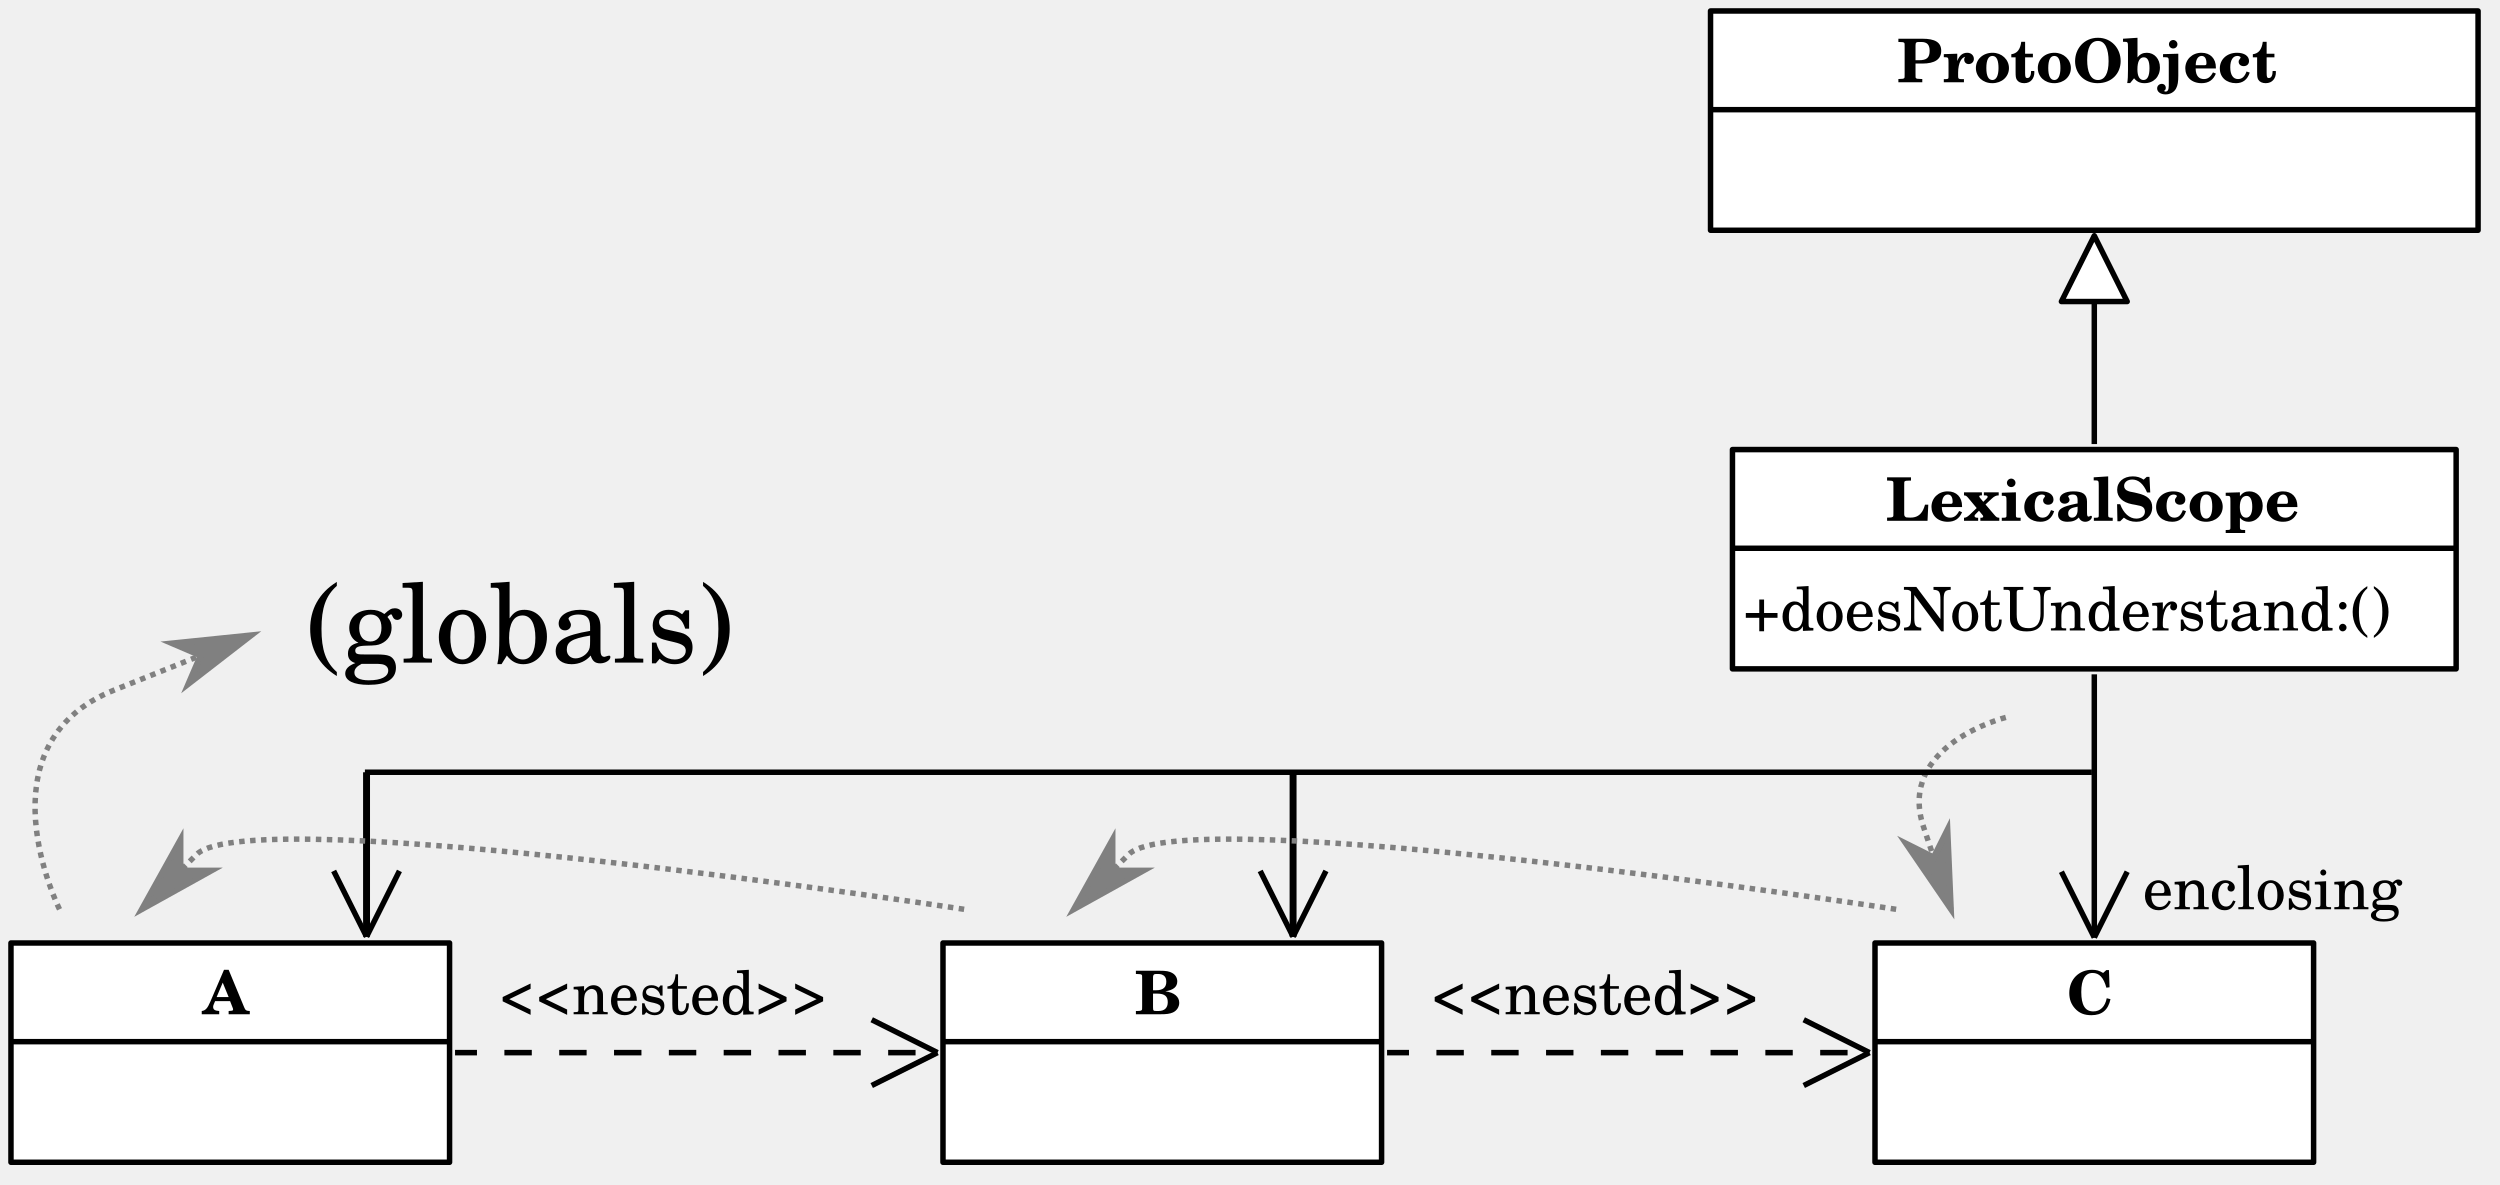
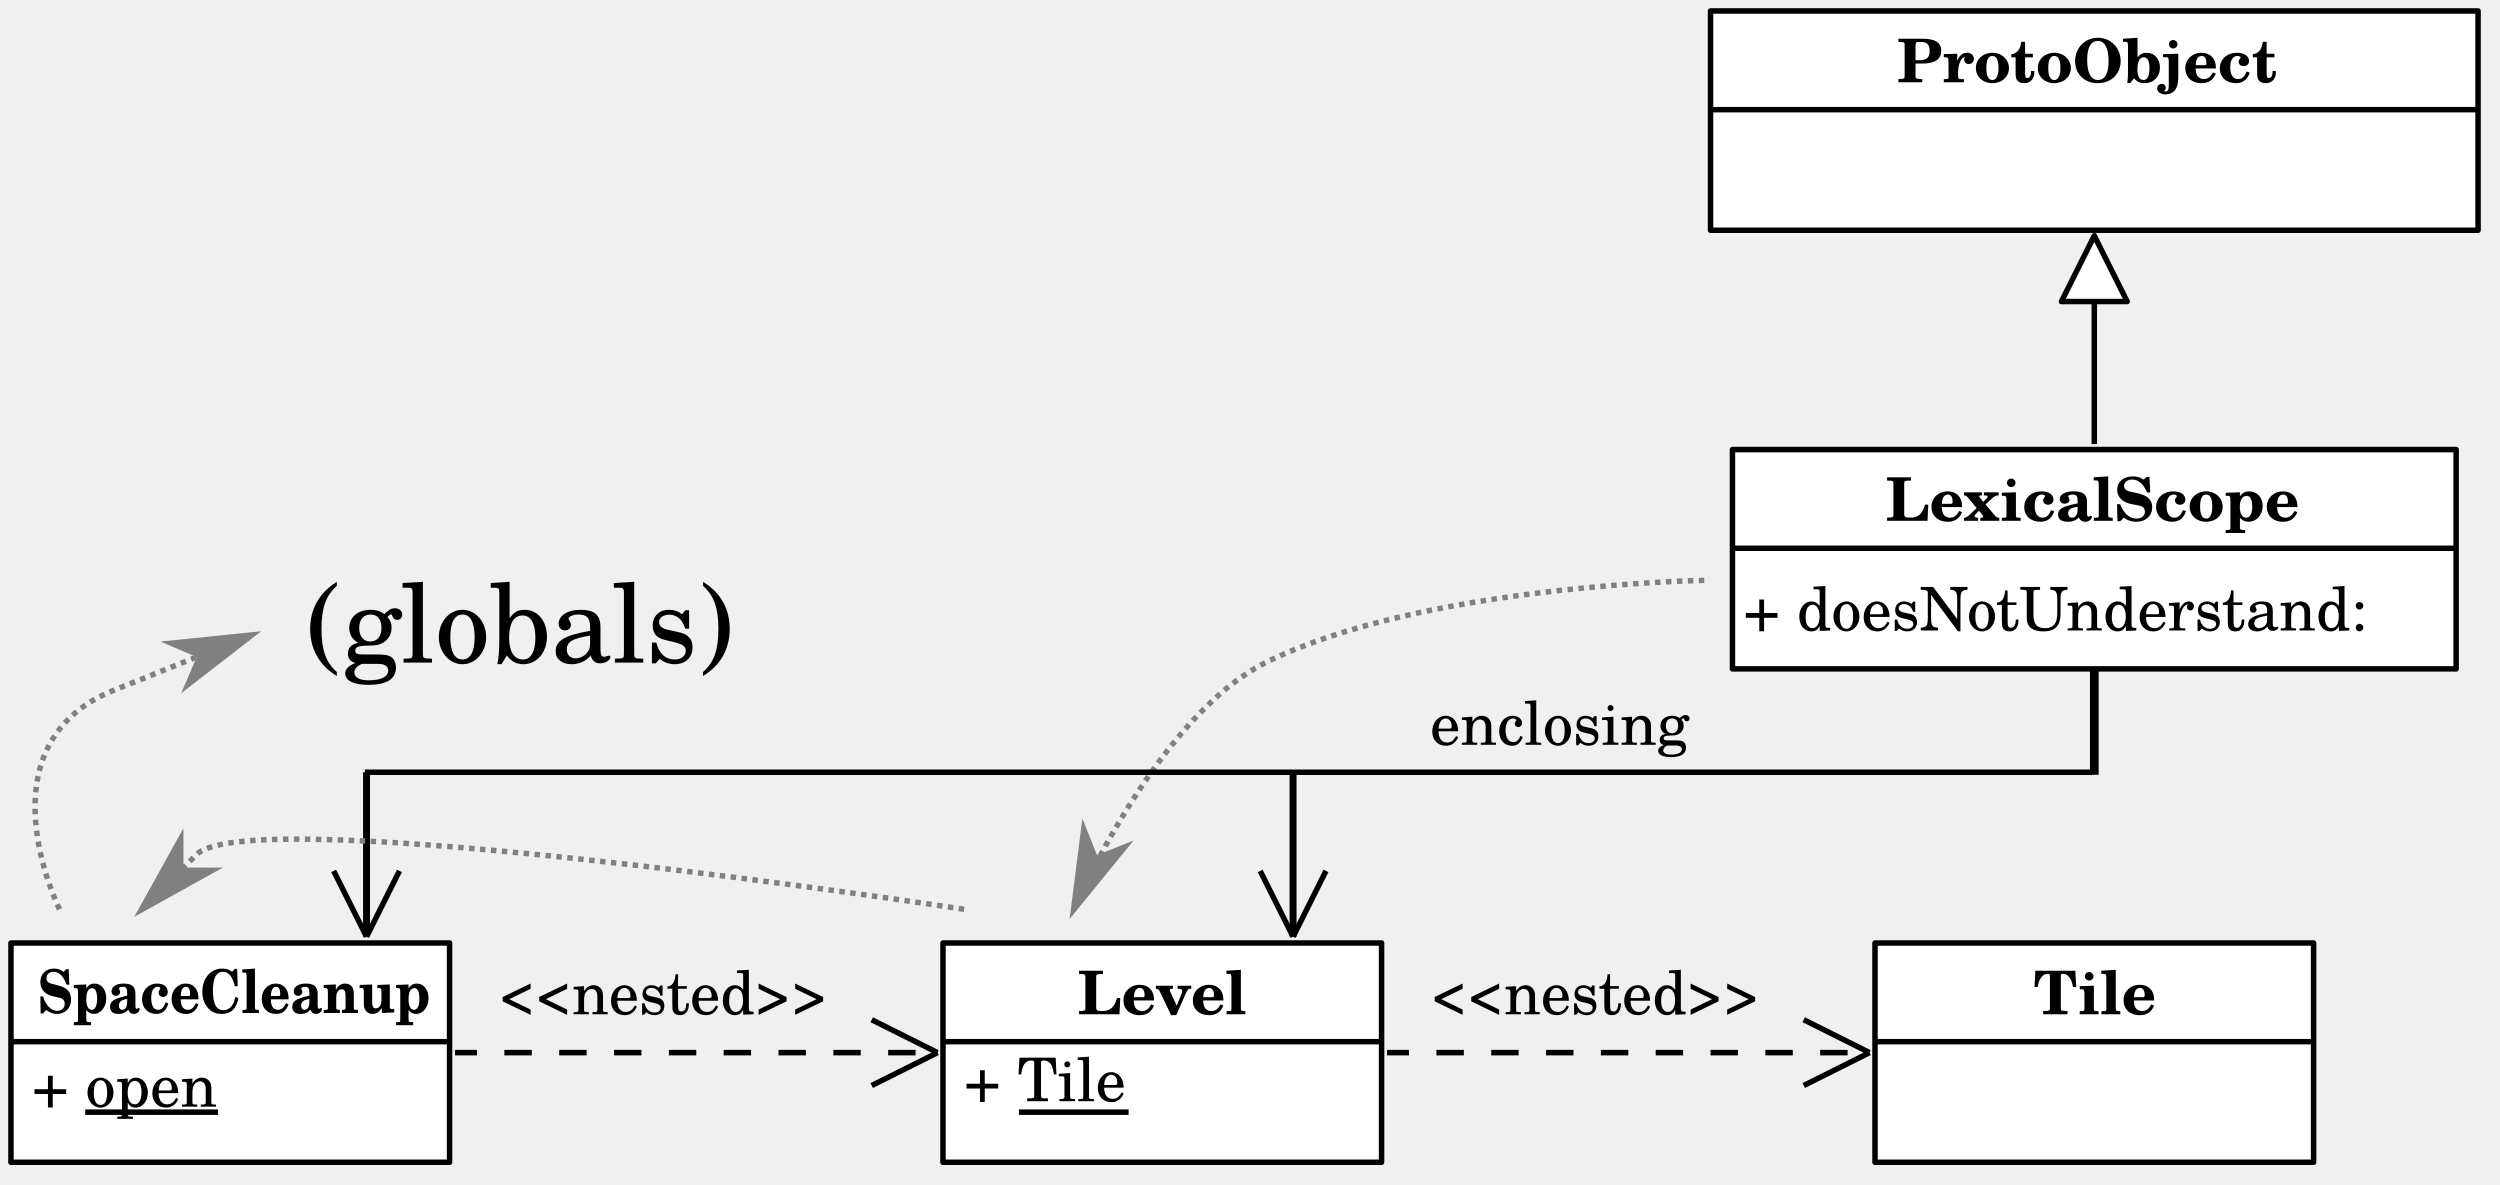
<svg xmlns="http://www.w3.org/2000/svg" width="456" height="216" id="svg5802" version="1.1">
  <defs id="defs5804">
    <marker style="overflow:visible" id="Arrow1Lend" refX="0" refY="0" orient="auto">
      <path transform="matrix(-0.8,0,0,-0.8,-10,0)" style="fill-rule:evenodd;stroke:#000000;stroke-width:1pt" d="M 0,0 5,-5 -12.5,0 5,5 0,0 z" id="path4599" />
    </marker>
    <marker orient="auto" refY="0" refX="0" id="Arrow2Lendy" style="overflow:visible">
      <path id="path6550" style="fill:#000000;fill-rule:evenodd;stroke:#000000;stroke-width:0.625;stroke-linejoin:round" d="M 8.719,4.034 -2.207,0.016 8.719,-4.002 c -1.745,2.372 -1.735,5.617 -6e-7,8.035 z" transform="matrix(-1.1,0,0,-1.1,-1.1,0)" />
    </marker>
    <marker orient="auto" refY="0" refX="0" id="Arrow2LendP" style="overflow:visible">
      <path id="path6155" style="fill:#000000;fill-rule:evenodd;stroke:#000000;stroke-width:0.625;stroke-linejoin:round" d="M 8.719,4.034 -2.207,0.016 8.719,-4.002 c -1.745,2.372 -1.735,5.617 -6e-7,8.035 z" transform="matrix(-1.1,0,0,-1.1,-1.1,0)" />
    </marker>
    <defs id="defs1">
      <clipPath id="clipPath1" clipPathUnits="userSpaceOnUse">
        <path id="path9" d="m -7,-7 158,0 0,58 -158,0 0,-58 z" />
      </clipPath>
      <clipPath id="clipPath2" clipPathUnits="userSpaceOnUse">
        <path id="path12" d="m 0,0 0,22 140,0 0,-22 z" />
      </clipPath>
      <clipPath id="clipPath3" clipPathUnits="userSpaceOnUse">
        <path id="path15" d="M 0,0 140,0 140,18 0,18 0,0 z" />
      </clipPath>
      <clipPath id="clipPath4" clipPathUnits="userSpaceOnUse">
        <path id="path18" d="m -7,-7 150,0 0,58 -150,0 0,-58 z" />
      </clipPath>
      <clipPath id="clipPath5" clipPathUnits="userSpaceOnUse">
        <path id="path21" d="m 0,0 0,22 132,0 0,-22 z" />
      </clipPath>
      <clipPath id="clipPath6" clipPathUnits="userSpaceOnUse">
        <path id="path24" d="M 0,0 132,0 132,18 0,18 0,0 z" />
      </clipPath>
      <clipPath id="clipPath7" clipPathUnits="userSpaceOnUse">
        <path id="path27" d="m -7,-7 98,0 0,58 -98,0 0,-58 z" />
      </clipPath>
      <clipPath id="clipPath8" clipPathUnits="userSpaceOnUse">
        <path id="path30" d="M 0,0 0,22 80,22 80,0 z" />
      </clipPath>
      <clipPath id="clipPath9" clipPathUnits="userSpaceOnUse">
        <path id="path33" d="M 0,0 80,0 80,18 0,18 0,0 z" />
      </clipPath>
      <clipPath id="clipPath10" clipPathUnits="userSpaceOnUse">
        <path id="path36" d="m -7,-7 70,0 0,32 -70,0 0,-32 z" />
      </clipPath>
      <clipPath id="clipPath11" clipPathUnits="userSpaceOnUse">
        <path id="path39" d="M 0,0 52,0 52,14 0,14 0,0 z" />
      </clipPath>
      <clipPath id="clipPath12" clipPathUnits="userSpaceOnUse">
        <path id="path42" d="M 0,0 104,0 104,142 0,142 0,0 z" />
      </clipPath>
      <clipPath id="clipPath13" clipPathUnits="userSpaceOnUse">
        <path id="path45" d="M 0,0 192,0 192,104 0,104 0,0 z" />
      </clipPath>
      <clipPath id="clipPath14" clipPathUnits="userSpaceOnUse">
        <path id="path48" d="M 0,0 104,0 104,152 0,152 0,0 z" />
      </clipPath>
      <clipPath id="clipPath15" clipPathUnits="userSpaceOnUse">
        <path id="path51" d="m -81,-17 243,0 0,51 -243,0 0,-51 z" />
      </clipPath>
    </defs>
    <marker orient="auto" refY="0" refX="0" id="Arrow1Lstart" style="overflow:visible">
      <path id="path4030" d="M 0,0 5,-5 -12.5,0 5,5 0,0 z" style="fill-rule:evenodd;stroke:#000000;stroke-width:1pt" transform="matrix(0.8,0,0,0.8,10,0)" />
    </marker>
    <marker orient="auto" refY="0" refX="0" id="Arrow2Lend" style="overflow:visible">
      <path id="path4051" style="fill-rule:evenodd;stroke-width:0.625;stroke-linejoin:round" d="M 8.719,4.034 -2.207,0.016 8.719,-4.002 c -1.745,2.372 -1.735,5.617 -6e-7,8.035 z" transform="matrix(-1.1,0,0,-1.1,-1.1,0)" />
    </marker>
    <marker orient="auto" refY="0" refX="0" id="Arrow2Mstart" style="overflow:visible">
      <path id="path4054" style="fill-rule:evenodd;stroke-width:0.625;stroke-linejoin:round" d="M 8.719,4.034 -2.207,0.016 8.719,-4.002 c -1.745,2.372 -1.735,5.617 -6e-7,8.035 z" transform="scale(0.6,0.6)" />
    </marker>
    <marker style="overflow:visible" id="Arrow1LendE" refX="0" refY="0" orient="auto">
      <path transform="matrix(-0.8,0,0,-0.8,-10,0)" style="fill:#808080;fill-rule:evenodd;stroke:#808080;stroke-width:1pt" d="M 0,0 5,-5 -12.5,0 5,5 0,0 z" id="path7534" />
    </marker>
    <marker style="overflow:visible" id="Arrow1LendEa" refX="0" refY="0" orient="auto">
      <path transform="matrix(-0.8,0,0,-0.8,-10,0)" style="fill:#808080;fill-rule:evenodd;stroke:#808080;stroke-width:1pt" d="M 0,0 5,-5 -12.5,0 5,5 0,0 z" id="path7537" />
    </marker>
    <marker style="overflow:visible" id="Arrow1Lend1" refX="0" refY="0" orient="auto">
      <path transform="matrix(-0.8,0,0,-0.8,-10,0)" style="fill:#808080;fill-rule:evenodd;stroke:#808080;stroke-width:1pt" d="M 0,0 5,-5 -12.5,0 5,5 0,0 z" id="path7540" />
    </marker>
    <marker style="overflow:visible" id="Arrow1LendP" refX="0" refY="0" orient="auto">
      <path transform="matrix(-0.8,0,0,-0.8,-10,0)" style="fill:#808080;fill-rule:evenodd;stroke:#808080;stroke-width:1pt" d="M 0,0 5,-5 -12.5,0 5,5 0,0 z" id="path7543" />
    </marker>
  </defs>
  <g id="layer1" transform="translate(-69.14286,-161.505)">
-     <g transform="translate(69.14286,161.505)" id="g6103" style="font-size:12px;font-style:normal;font-weight:normal;fill:#000000;fill-opacity:0;stroke:#000000;stroke-width:1;stroke-linecap:square;stroke-linejoin:miter;stroke-miterlimit:10;stroke-opacity:0;stroke-dasharray:none;stroke-dashoffset:0;font-family:Dialog">
-       <g style="font-size:11px;font-weight:bold;fill:#ffffff;fill-opacity:1;stroke:#ffffff;stroke-opacity:1;font-family:TeX Gyre Schola" id="g57" font-weight="bold" text-rendering="geometricPrecision" transform="translate(312,2)" font-size="11">
-         <rect style="stroke:none" id="rect59" clip-path="url(#clipPath1)" y="0" height="40" width="140" x="0" />
-       </g>
-       <g style="font-size:11px;font-weight:bold;fill:#000000;fill-opacity:1;stroke:#000000;stroke-linecap:butt;stroke-linejoin:round;stroke-miterlimit:0;stroke-opacity:1;font-family:TeX Gyre Schola" id="g61" stroke-miterlimit="0" font-weight="bold" text-rendering="geometricPrecision" transform="translate(312,2)" font-size="11">
-         <rect style="fill:none" id="rect63" clip-path="url(#clipPath1)" y="0" height="40" width="140" x="0" />
-         <line style="fill:none" id="line65" y1="18" x2="140" clip-path="url(#clipPath1)" x1="0" y2="18" />
-       </g>
-       <g style="font-size:11px;font-weight:bold;fill:#000000;fill-opacity:1;stroke:#000000;stroke-opacity:1;font-family:TeX Gyre Schola" id="g67" font-weight="bold" text-rendering="geometricPrecision" transform="translate(312,2)" font-size="11">
-         <text style="stroke:none" id="text69" clip-path="url(#clipPath3)" y="13" xml:space="preserve" x="34">ProtoObject</text>
-       </g>
-       <g style="font-size:11px;font-weight:bold;fill:#ffffff;fill-opacity:1;stroke:#ffffff;stroke-opacity:1;font-family:TeX Gyre Schola" id="g71" font-weight="bold" text-rendering="geometricPrecision" transform="translate(316,82)" font-size="11">
-         <rect style="stroke:none" id="rect73" clip-path="url(#clipPath4)" y="0" height="40" width="132" x="0" />
-       </g>
-       <g style="font-size:11px;font-weight:bold;fill:#000000;fill-opacity:1;stroke:#000000;stroke-linecap:butt;stroke-linejoin:round;stroke-miterlimit:0;stroke-opacity:1;font-family:TeX Gyre Schola" id="g75" stroke-miterlimit="0" font-weight="bold" text-rendering="geometricPrecision" transform="translate(316,82)" font-size="11">
-         <rect style="fill:none" id="rect77" clip-path="url(#clipPath4)" y="0" height="40" width="132" x="0" />
-         <line style="fill:none" id="line79" y1="18" x2="132" clip-path="url(#clipPath4)" x1="0" y2="18" />
-       </g>
-       <g style="font-size:11px;fill:#000000;fill-opacity:1;stroke:#000000;stroke-opacity:1;font-family:TeX Gyre Schola" id="g81" text-rendering="geometricPrecision" transform="translate(316,100)" font-size="11">
-         <text style="stroke:none" id="text83" clip-path="url(#clipPath5)" y="15" xml:space="preserve" x="2">+doesNotUnderstand:()</text>
-       </g>
-       <g style="font-size:11px;font-weight:bold;fill:#000000;fill-opacity:1;stroke:#000000;stroke-opacity:1;font-family:TeX Gyre Schola" id="g85" font-weight="bold" text-rendering="geometricPrecision" transform="translate(316,82)" font-size="11">
-         <text style="stroke:none" id="text87" clip-path="url(#clipPath6)" y="13" xml:space="preserve" x="28">LexicalScope</text>
-       </g>
-       <g style="font-size:11px;font-weight:bold;fill:#ffffff;fill-opacity:1;stroke:#ffffff;stroke-opacity:1;font-family:TeX Gyre Schola" id="g89" font-weight="bold" text-rendering="geometricPrecision" transform="translate(342,172)" font-size="11">
-         <rect style="stroke:none" id="rect91" clip-path="url(#clipPath7)" y="0" height="40" width="80" x="0" />
-       </g>
-       <g style="font-size:11px;font-weight:bold;fill:#000000;fill-opacity:1;stroke:#000000;stroke-linecap:butt;stroke-linejoin:round;stroke-miterlimit:0;stroke-opacity:1;font-family:TeX Gyre Schola" id="g93" stroke-miterlimit="0" font-weight="bold" text-rendering="geometricPrecision" transform="translate(342,172)" font-size="11">
-         <rect style="fill:none" id="rect95" clip-path="url(#clipPath7)" y="0" height="40" width="80" x="0" />
-         <line style="fill:none" id="line97" y1="18" x2="80" clip-path="url(#clipPath7)" x1="0" y2="18" />
-       </g>
-       <g style="font-size:11px;font-weight:bold;fill:#000000;fill-opacity:1;stroke:#000000;stroke-opacity:1;font-family:TeX Gyre Schola" id="g99" font-weight="bold" text-rendering="geometricPrecision" transform="translate(342,172)" font-size="11">
-         <text style="stroke:none" id="text101" clip-path="url(#clipPath9)" y="13" xml:space="preserve" x="35">C</text>
-       </g>
-       <g style="font-size:11px;font-weight:bold;fill:#ffffff;fill-opacity:1;stroke:#ffffff;stroke-opacity:1;font-family:TeX Gyre Schola" id="g103" font-weight="bold" text-rendering="geometricPrecision" transform="translate(172,172)" font-size="11">
-         <rect style="stroke:none" id="rect105" clip-path="url(#clipPath7)" y="0" height="40" width="80" x="0" />
-       </g>
-       <g style="font-size:11px;font-weight:bold;fill:#000000;fill-opacity:1;stroke:#000000;stroke-linecap:butt;stroke-linejoin:round;stroke-miterlimit:0;stroke-opacity:1;font-family:TeX Gyre Schola" id="g107" stroke-miterlimit="0" font-weight="bold" text-rendering="geometricPrecision" transform="translate(172,172)" font-size="11">
-         <rect style="fill:none" id="rect109" clip-path="url(#clipPath7)" y="0" height="40" width="80" x="0" />
-         <line style="fill:none" id="line111" y1="18" x2="80" clip-path="url(#clipPath7)" x1="0" y2="18" />
-       </g>
-       <g style="font-size:11px;font-weight:bold;fill:#000000;fill-opacity:1;stroke:#000000;stroke-opacity:1;font-family:TeX Gyre Schola" id="g113" font-weight="bold" text-rendering="geometricPrecision" transform="translate(172,172)" font-size="11">
-         <text style="stroke:none" id="text115" clip-path="url(#clipPath9)" y="13" xml:space="preserve" x="35">B</text>
-       </g>
-       <g style="font-size:11px;font-weight:bold;fill:#ffffff;fill-opacity:1;stroke:#ffffff;stroke-opacity:1;font-family:TeX Gyre Schola" id="g117" font-weight="bold" text-rendering="geometricPrecision" transform="translate(2,172)" font-size="11">
-         <rect style="stroke:none" id="rect119" clip-path="url(#clipPath7)" y="0" height="40" width="80" x="0" />
-       </g>
-       <g style="font-size:11px;font-weight:bold;fill:#000000;fill-opacity:1;stroke:#000000;stroke-linecap:butt;stroke-linejoin:round;stroke-miterlimit:0;stroke-opacity:1;font-family:TeX Gyre Schola" id="g121" stroke-miterlimit="0" font-weight="bold" text-rendering="geometricPrecision" transform="translate(2,172)" font-size="11">
-         <rect style="fill:none" id="rect123" clip-path="url(#clipPath7)" y="0" height="40" width="80" x="0" />
-         <line style="fill:none" id="line125" y1="18" x2="80" clip-path="url(#clipPath7)" x1="0" y2="18" />
-       </g>
-       <g style="font-size:11px;font-weight:bold;fill:#000000;fill-opacity:1;stroke:#000000;stroke-opacity:1;font-family:TeX Gyre Schola" id="g127" font-weight="bold" text-rendering="geometricPrecision" transform="translate(2,172)" font-size="11">
-         <text style="stroke:none" id="text129" clip-path="url(#clipPath9)" y="13" xml:space="preserve" x="35">A</text>
-       </g>
-       <g style="font-size:11px;fill:#000000;fill-opacity:1;stroke:#000000;stroke-opacity:1;font-family:TeX Gyre Schola" id="g131" text-rendering="geometricPrecision" transform="translate(382,152)" font-size="11">
-         <text xml:space="preserve" style="font-size:11px;font-style:normal;font-variant:normal;font-weight:normal;font-stretch:normal;line-height:125%;letter-spacing:0px;word-spacing:0px;fill:#000000;fill-opacity:1;stroke:none;font-family:TeX Gyre Schola;-inkscape-font-specification:TeX Gyre Schola" x="8.857" y="13.857" id="text3102">
-           <tspan id="tspan3104" x="8.857" y="13.857">enclosing</tspan>
-         </text>
-       </g>
-       <g style="font-size:11px;fill:#000000;fill-opacity:1;stroke:#000000;stroke-linecap:butt;stroke-linejoin:round;stroke-opacity:1;font-family:sans-serif" id="g135" text-rendering="geometricPrecision" transform="translate(332,-7)" font-size="11">
-         <line style="fill:none" id="line137" y1="50" x2="50" clip-path="url(#clipPath12)" x1="50" y2="88" />
-         <polygon style="fill:#ffffff;stroke:none" id="polygon139" points="56,62 50,50 44,62 " clip-path="url(#clipPath12)" />
-         <polygon style="fill:none" id="polygon141" clip-path="url(#clipPath12)" points="56,62 50,50 44,62 " />
-       </g>
-       <g style="font-size:11px;fill:#000000;fill-opacity:1;stroke:#000000;stroke-linecap:butt;stroke-linejoin:round;stroke-opacity:1;stroke-dasharray:5;stroke-dashoffset:1;font-family:TeX Gyre Schola" id="g143" text-rendering="geometricPrecision" transform="translate(33,142)" font-size="11">
-         <line style="fill:none" id="line145" y1="50" x2="138" clip-path="url(#clipPath13)" x1="50" y2="50" />
-         <line style="fill:none;stroke-dasharray:none;stroke-dashoffset:0" id="line147" y2="44" y1="50" x2="126" x1="138" clip-path="url(#clipPath13)" />
-         <line style="fill:none;stroke-dasharray:none;stroke-dashoffset:0" id="line149" y2="56" y1="50" x2="126" x1="138" clip-path="url(#clipPath13)" />
-       </g>
-       <g style="font-size:11px;fill:#000000;fill-opacity:1;stroke:#000000;stroke-linecap:butt;stroke-linejoin:round;stroke-opacity:1;stroke-dasharray:5;stroke-dashoffset:1;font-family:TeX Gyre Schola" id="g151" text-rendering="geometricPrecision" transform="translate(203,142)" font-size="11">
-         <line style="fill:none" id="line153" y1="50" x2="138" clip-path="url(#clipPath13)" x1="50" y2="50" />
-         <line style="fill:none;stroke-dasharray:none;stroke-dashoffset:0" id="line155" y2="44" y1="50" x2="126" x1="138" clip-path="url(#clipPath13)" />
-         <line style="fill:none;stroke-dasharray:none;stroke-dashoffset:0" id="line157" y2="56" y1="50" x2="126" x1="138" clip-path="url(#clipPath13)" />
-       </g>
-       <line y2="98" x1="50" clip-path="url(#clipPath14)" x2="50" y1="50" id="line161" style="font-size:11px;fill:none;stroke:#000000;stroke-linecap:butt;stroke-linejoin:round;stroke-opacity:1;font-family:TeX Gyre Schola" transform="translate(332,73)" />
-       <line y2="86" x1="50" clip-path="url(#clipPath14)" x2="56" y1="98" id="line163" style="font-size:11px;fill:none;stroke:#000000;stroke-linecap:butt;stroke-linejoin:round;stroke-opacity:1;font-family:TeX Gyre Schola" transform="translate(332,73)" />
-       <line y2="86" x1="50" clip-path="url(#clipPath14)" x2="44" y1="98" id="line165" style="font-size:11px;fill:none;stroke:#000000;stroke-linecap:butt;stroke-linejoin:round;stroke-opacity:1;font-family:TeX Gyre Schola" transform="translate(332,73)" />
-       <g style="font-size:11px;fill:#000000;fill-opacity:1;stroke:#000000;stroke-opacity:1;font-family:TeX Gyre Schola" id="g167" text-rendering="geometricPrecision" transform="translate(252,172)" font-size="11">
-         <text style="stroke:none" id="text169" clip-path="url(#clipPath15)" y="13" xml:space="preserve" x="9">&lt;&lt;nested&gt;&gt;</text>
-       </g>
-       <g style="font-size:11px;fill:#000000;fill-opacity:1;stroke:#000000;stroke-opacity:1;font-family:TeX Gyre Schola" id="g171" text-rendering="geometricPrecision" transform="translate(82,172)" font-size="11">
-         <text style="stroke:none" id="text173" clip-path="url(#clipPath15)" y="13" xml:space="preserve" x="9">&lt;&lt;nested&gt;&gt;</text>
-       </g>
-       <line transform="matrix(1,0,0,0.625,185.8571,109.6071)" style="font-size:11px;fill:none;stroke:#000000;stroke-width:1.265;stroke-linecap:butt;stroke-linejoin:round;stroke-opacity:1;font-family:TeX Gyre Schola" id="line3109" y1="50" x2="50" clip-path="url(#clipPath14)" x1="50" y2="98" />
-       <line transform="translate(185.8571,72.85714)" style="font-size:11px;fill:none;stroke:#000000;stroke-linecap:butt;stroke-linejoin:round;stroke-opacity:1;font-family:TeX Gyre Schola" id="line3111" y1="98" x2="56" clip-path="url(#clipPath14)" x1="50" y2="86" />
-       <line transform="translate(185.8571,72.85714)" style="font-size:11px;fill:none;stroke:#000000;stroke-linecap:butt;stroke-linejoin:round;stroke-opacity:1;font-family:TeX Gyre Schola" id="line3113" y1="98" x2="44" clip-path="url(#clipPath14)" x1="50" y2="86" />
-       <line y2="98" x1="50" clip-path="url(#clipPath14)" x2="50" y1="50" id="line3115" style="font-size:11px;fill:none;stroke:#000000;stroke-width:1.265;stroke-linecap:butt;stroke-linejoin:round;stroke-opacity:1;font-family:TeX Gyre Schola" transform="matrix(1,0,0,0.625,16.85714,109.6071)" />
-       <line y2="86" x1="50" clip-path="url(#clipPath14)" x2="56" y1="98" id="line3117" style="font-size:11px;fill:none;stroke:#000000;stroke-linecap:butt;stroke-linejoin:round;stroke-opacity:1;font-family:TeX Gyre Schola" transform="translate(16.85714,72.85714)" />
-       <line y2="86" x1="50" clip-path="url(#clipPath14)" x2="44" y1="98" id="line3119" style="font-size:11px;fill:none;stroke:#000000;stroke-linecap:butt;stroke-linejoin:round;stroke-opacity:1;font-family:TeX Gyre Schola" transform="translate(16.85714,72.85714)" />
+     <g font-size="11" transform="translate(71.14286,333.505)" text-rendering="geometricPrecision" font-weight="bold" id="g117" style="font-size:11px;font-style:normal;font-weight:bold;fill:#ffffff;fill-opacity:1;stroke:#ffffff;stroke-width:1;stroke-linecap:square;stroke-linejoin:miter;stroke-miterlimit:10;stroke-opacity:1;stroke-dasharray:none;stroke-dashoffset:0;font-family:TeX Gyre Schola">
+       <rect x="0" width="80" height="40" y="0" clip-path="url(#clipPath7)" id="rect119" style="stroke:none" />
    </g>
-     <path id="path6168" d="m 435,292.362 c 0,0 -20,5 -15,20 5,15 5,15 5,15" style="fill:none;stroke:#808080;stroke-width:1;stroke-linecap:butt;stroke-linejoin:miter;stroke-miterlimit:4;stroke-opacity:1;stroke-dasharray:1, 1;stroke-dashoffset:0;marker-end:url(#Arrow1LendE)" />
-     <path id="path7094" d="m 415,327.362 c 0,0 -130,-20 -140,-10 -10,10 -10,10 -10,10" style="fill:none;stroke:#808080;stroke-width:1;stroke-linecap:butt;stroke-linejoin:miter;stroke-miterlimit:4;stroke-opacity:1;stroke-dasharray:1, 1;stroke-dashoffset:0;marker-end:url(#Arrow1LendP)" />
+     <g font-size="11" transform="translate(381.1429,163.505)" text-rendering="geometricPrecision" font-weight="bold" id="g57" style="font-size:11px;font-style:normal;font-weight:bold;fill:#ffffff;fill-opacity:1;stroke:#ffffff;stroke-width:1;stroke-linecap:square;stroke-linejoin:miter;stroke-miterlimit:10;stroke-opacity:1;stroke-dasharray:none;stroke-dashoffset:0;font-family:TeX Gyre Schola">
+       <rect x="0" width="140" height="40" y="0" clip-path="url(#clipPath1)" id="rect59" style="stroke:none" />
+     </g>
+     <g font-size="11" transform="translate(381.1429,163.505)" text-rendering="geometricPrecision" font-weight="bold" stroke-miterlimit="0" id="g61" style="font-size:11px;font-style:normal;font-weight:bold;fill:#000000;fill-opacity:1;stroke:#000000;stroke-width:1;stroke-linecap:butt;stroke-linejoin:round;stroke-miterlimit:0;stroke-opacity:1;stroke-dasharray:none;stroke-dashoffset:0;font-family:TeX Gyre Schola">
+       <rect x="0" width="140" height="40" y="0" clip-path="url(#clipPath1)" id="rect63" style="fill:none" />
+       <line y2="18" x1="0" clip-path="url(#clipPath1)" x2="140" y1="18" id="line65" style="fill:none" />
+     </g>
+     <g font-size="11" transform="translate(381.1429,163.505)" text-rendering="geometricPrecision" font-weight="bold" id="g67" style="font-size:11px;font-style:normal;font-weight:bold;fill:#000000;fill-opacity:1;stroke:#000000;stroke-width:1;stroke-linecap:square;stroke-linejoin:miter;stroke-miterlimit:10;stroke-opacity:1;stroke-dasharray:none;stroke-dashoffset:0;font-family:TeX Gyre Schola">
+       <text x="34" xml:space="preserve" y="13" clip-path="url(#clipPath3)" id="text69" style="stroke:none">ProtoObject</text>
+     </g>
+     <g font-size="11" transform="translate(385.1429,243.505)" text-rendering="geometricPrecision" font-weight="bold" id="g71" style="font-size:11px;font-style:normal;font-weight:bold;fill:#ffffff;fill-opacity:1;stroke:#ffffff;stroke-width:1;stroke-linecap:square;stroke-linejoin:miter;stroke-miterlimit:10;stroke-opacity:1;stroke-dasharray:none;stroke-dashoffset:0;font-family:TeX Gyre Schola">
+       <rect x="0" width="132" height="40" y="0" clip-path="url(#clipPath4)" id="rect73" style="stroke:none" />
+     </g>
+     <g font-size="11" transform="translate(385.1429,243.505)" text-rendering="geometricPrecision" font-weight="bold" stroke-miterlimit="0" id="g75" style="font-size:11px;font-style:normal;font-weight:bold;fill:#000000;fill-opacity:1;stroke:#000000;stroke-width:1;stroke-linecap:butt;stroke-linejoin:round;stroke-miterlimit:0;stroke-opacity:1;stroke-dasharray:none;stroke-dashoffset:0;font-family:TeX Gyre Schola">
+       <rect x="0" width="132" height="40" y="0" clip-path="url(#clipPath4)" id="rect77" style="fill:none" />
+       <line y2="18" x1="0" clip-path="url(#clipPath4)" x2="132" y1="18" id="line79" style="fill:none" />
+     </g>
+     <text transform="translate(385.1429,261.505)" style="font-size:11px;font-style:normal;font-weight:normal;fill:#000000;fill-opacity:1;stroke:none;font-family:TeX Gyre Schola" id="text83" clip-path="url(#clipPath5)" y="15" xml:space="preserve" x="2">+ doesNotUnderstand:</text>
+     <g font-size="11" transform="translate(385.1429,243.505)" text-rendering="geometricPrecision" font-weight="bold" id="g85" style="font-size:11px;font-style:normal;font-weight:bold;fill:#000000;fill-opacity:1;stroke:#000000;stroke-width:1;stroke-linecap:square;stroke-linejoin:miter;stroke-miterlimit:10;stroke-opacity:1;stroke-dasharray:none;stroke-dashoffset:0;font-family:TeX Gyre Schola">
+       <text x="28" xml:space="preserve" y="13" clip-path="url(#clipPath6)" id="text87" style="stroke:none">LexicalScope</text>
+     </g>
+     <g font-size="11" transform="translate(411.1429,333.505)" text-rendering="geometricPrecision" font-weight="bold" id="g89" style="font-size:11px;font-style:normal;font-weight:bold;fill:#ffffff;fill-opacity:1;stroke:#ffffff;stroke-width:1;stroke-linecap:square;stroke-linejoin:miter;stroke-miterlimit:10;stroke-opacity:1;stroke-dasharray:none;stroke-dashoffset:0;font-family:TeX Gyre Schola">
+       <rect x="0" width="80" height="40" y="0" clip-path="url(#clipPath7)" id="rect91" style="stroke:none" />
+     </g>
+     <g font-size="11" transform="translate(411.1429,333.505)" text-rendering="geometricPrecision" font-weight="bold" stroke-miterlimit="0" id="g93" style="font-size:11px;font-style:normal;font-weight:bold;fill:#000000;fill-opacity:1;stroke:#000000;stroke-width:1;stroke-linecap:butt;stroke-linejoin:round;stroke-miterlimit:0;stroke-opacity:1;stroke-dasharray:none;stroke-dashoffset:0;font-family:TeX Gyre Schola">
+       <rect x="0" width="80" height="40" y="0" clip-path="url(#clipPath7)" id="rect95" style="fill:none" />
+       <line y2="18" x1="0" clip-path="url(#clipPath7)" x2="80" y1="18" id="line97" style="fill:none" />
+     </g>
+     <g font-size="11" transform="translate(411.1429,333.505)" text-rendering="geometricPrecision" font-weight="bold" id="g99" style="font-size:11px;font-style:normal;font-weight:bold;fill:#000000;fill-opacity:1;stroke:#000000;stroke-width:1;stroke-linecap:square;stroke-linejoin:miter;stroke-miterlimit:10;stroke-opacity:1;stroke-dasharray:none;stroke-dashoffset:0;font-family:TeX Gyre Schola">
+       <text transform="translate(-6.076914,0)" x="35" xml:space="preserve" y="13" clip-path="url(#clipPath9)" id="text101" style="stroke:none">Tile</text>
+     </g>
+     <g font-size="11" transform="translate(241.1429,333.505)" text-rendering="geometricPrecision" font-weight="bold" id="g103" style="font-size:11px;font-style:normal;font-weight:bold;fill:#ffffff;fill-opacity:1;stroke:#ffffff;stroke-width:1;stroke-linecap:square;stroke-linejoin:miter;stroke-miterlimit:10;stroke-opacity:1;stroke-dasharray:none;stroke-dashoffset:0;font-family:TeX Gyre Schola">
+       <rect x="0" width="80" height="40" y="0" clip-path="url(#clipPath7)" id="rect105" style="stroke:none" />
+     </g>
+     <g font-size="11" transform="translate(241.1429,333.505)" text-rendering="geometricPrecision" font-weight="bold" stroke-miterlimit="0" id="g107" style="font-size:11px;font-style:normal;font-weight:bold;fill:#000000;fill-opacity:1;stroke:#000000;stroke-width:1;stroke-linecap:butt;stroke-linejoin:round;stroke-miterlimit:0;stroke-opacity:1;stroke-dasharray:none;stroke-dashoffset:0;font-family:TeX Gyre Schola">
+       <rect x="0" width="80" height="40" y="0" clip-path="url(#clipPath7)" id="rect109" style="fill:none" />
+       <line y2="18" x1="0" clip-path="url(#clipPath7)" x2="80" y1="18" id="line111" style="fill:none" />
+     </g>
+     <g font-size="11" transform="translate(241.1429,333.505)" text-rendering="geometricPrecision" font-weight="bold" id="g113" style="font-size:11px;font-style:normal;font-weight:bold;fill:#000000;fill-opacity:1;stroke:#000000;stroke-width:1;stroke-linecap:square;stroke-linejoin:miter;stroke-miterlimit:10;stroke-opacity:1;stroke-dasharray:none;stroke-dashoffset:0;font-family:TeX Gyre Schola">
+       <text transform="translate(-10.38496,0)" x="35" xml:space="preserve" y="13" clip-path="url(#clipPath9)" id="text115" style="stroke:none">Level</text>
+     </g>
+     <g font-size="11" transform="translate(71.14286,333.505)" text-rendering="geometricPrecision" font-weight="bold" stroke-miterlimit="0" id="g121" style="font-size:11px;font-style:normal;font-weight:bold;fill:#000000;fill-opacity:1;stroke:#000000;stroke-width:1;stroke-linecap:butt;stroke-linejoin:round;stroke-miterlimit:0;stroke-opacity:1;stroke-dasharray:none;stroke-dashoffset:0;font-family:TeX Gyre Schola">
+       <rect x="0" width="80" height="40" y="0" clip-path="url(#clipPath7)" id="rect123" style="fill:none" />
+       <line y2="18" x1="0" clip-path="url(#clipPath7)" x2="80" y1="18" id="line125" style="fill:none" />
+     </g>
+     <g font-size="11" transform="translate(71.14286,334.4259)" text-rendering="geometricPrecision" font-weight="bold" id="g127" style="font-size:11px;font-style:normal;font-weight:bold;fill:#000000;fill-opacity:1;stroke:#000000;stroke-width:1;stroke-linecap:square;stroke-linejoin:miter;stroke-miterlimit:10;stroke-opacity:1;stroke-dasharray:none;stroke-dashoffset:0;font-family:TeX Gyre Schola">
+       <text transform="scale(0.9365244,1.067778)" id="text3107" y="11.105" x="5.186" style="font-size:10.302px;font-style:normal;font-variant:normal;font-weight:bold;font-stretch:normal;line-height:125%;letter-spacing:0px;word-spacing:0px;fill:#000000;fill-opacity:1;stroke:none;font-family:TeX Gyre Schola;-inkscape-font-specification:Sans Bold" xml:space="preserve">
+         <tspan y="11.105" x="5.186" id="tspan3109">SpaceCleanup</tspan>
+       </text>
+     </g>
+     <g font-size="11" transform="translate(321.1429,283.505)" text-rendering="geometricPrecision" id="g131" style="font-size:11px;font-style:normal;font-weight:normal;fill:#000000;fill-opacity:1;stroke:#000000;stroke-width:1;stroke-linecap:square;stroke-linejoin:miter;stroke-miterlimit:10;stroke-opacity:1;stroke-dasharray:none;stroke-dashoffset:0;font-family:TeX Gyre Schola">
+       <text id="text3102" y="13.857" x="8.857" style="font-size:11px;font-style:normal;font-variant:normal;font-weight:normal;font-stretch:normal;line-height:125%;letter-spacing:0px;word-spacing:0px;fill:#000000;fill-opacity:1;stroke:none;font-family:TeX Gyre Schola;-inkscape-font-specification:TeX Gyre Schola" xml:space="preserve">
+         <tspan y="13.857" x="8.857" id="tspan3104">enclosing</tspan>
+       </text>
+     </g>
+     <g font-size="11" transform="translate(401.1429,154.505)" text-rendering="geometricPrecision" id="g135" style="font-size:11px;font-style:normal;font-weight:normal;fill:#000000;fill-opacity:1;stroke:#000000;stroke-width:1;stroke-linecap:butt;stroke-linejoin:round;stroke-miterlimit:10;stroke-opacity:1;stroke-dasharray:none;stroke-dashoffset:0;font-family:sans-serif">
+       <line y2="88" x1="50" clip-path="url(#clipPath12)" x2="50" y1="50" id="line137" style="fill:none" />
+       <polygon clip-path="url(#clipPath12)" points="44,62 56,62 50,50 " id="polygon139" style="fill:#ffffff;stroke:none" />
+       <polygon points="44,62 56,62 50,50 " clip-path="url(#clipPath12)" id="polygon141" style="fill:none" />
+     </g>
+     <g font-size="11" transform="translate(102.1429,303.505)" text-rendering="geometricPrecision" id="g143" style="font-size:11px;font-style:normal;font-weight:normal;fill:#000000;fill-opacity:1;stroke:#000000;stroke-width:1;stroke-linecap:butt;stroke-linejoin:round;stroke-miterlimit:10;stroke-opacity:1;stroke-dasharray:5;stroke-dashoffset:1;font-family:TeX Gyre Schola">
+       <line y2="50" x1="50" clip-path="url(#clipPath13)" x2="138" y1="50" id="line145" style="fill:none" />
+       <line clip-path="url(#clipPath13)" x1="138" x2="126" y1="50" y2="44" id="line147" style="fill:none;stroke-dasharray:none;stroke-dashoffset:0" />
+       <line clip-path="url(#clipPath13)" x1="138" x2="126" y1="50" y2="56" id="line149" style="fill:none;stroke-dasharray:none;stroke-dashoffset:0" />
+     </g>
+     <g font-size="11" transform="translate(272.1429,303.505)" text-rendering="geometricPrecision" id="g151" style="font-size:11px;font-style:normal;font-weight:normal;fill:#000000;fill-opacity:1;stroke:#000000;stroke-width:1;stroke-linecap:butt;stroke-linejoin:round;stroke-miterlimit:10;stroke-opacity:1;stroke-dasharray:5;stroke-dashoffset:1;font-family:TeX Gyre Schola">
+       <line y2="50" x1="50" clip-path="url(#clipPath13)" x2="138" y1="50" id="line153" style="fill:none" />
+       <line clip-path="url(#clipPath13)" x1="138" x2="126" y1="50" y2="44" id="line155" style="fill:none;stroke-dasharray:none;stroke-dashoffset:0" />
+       <line clip-path="url(#clipPath13)" x1="138" x2="126" y1="50" y2="56" id="line157" style="fill:none;stroke-dasharray:none;stroke-dashoffset:0" />
+     </g>
+     <line transform="matrix(1,0,0,0.39775,401.1429,263.8485)" style="font-size:11px;font-style:normal;font-weight:normal;fill:none;stroke:#000000;stroke-width:1.586;stroke-linecap:butt;stroke-linejoin:round;stroke-miterlimit:10;stroke-opacity:1;stroke-dasharray:none;stroke-dashoffset:0;font-family:TeX Gyre Schola" id="line161" y1="50" x2="50" clip-path="url(#clipPath14)" x1="50" y2="98" />
+     <g font-size="11" transform="translate(321.1429,333.505)" text-rendering="geometricPrecision" id="g167" style="font-size:11px;font-style:normal;font-weight:normal;fill:#000000;fill-opacity:1;stroke:#000000;stroke-width:1;stroke-linecap:square;stroke-linejoin:miter;stroke-miterlimit:10;stroke-opacity:1;stroke-dasharray:none;stroke-dashoffset:0;font-family:TeX Gyre Schola">
+       <text x="9" xml:space="preserve" y="13" clip-path="url(#clipPath15)" id="text169" style="stroke:none">&lt;&lt;nested&gt;&gt;</text>
+     </g>
+     <g font-size="11" transform="translate(151.1429,333.505)" text-rendering="geometricPrecision" id="g171" style="font-size:11px;font-style:normal;font-weight:normal;fill:#000000;fill-opacity:1;stroke:#000000;stroke-width:1;stroke-linecap:square;stroke-linejoin:miter;stroke-miterlimit:10;stroke-opacity:1;stroke-dasharray:none;stroke-dashoffset:0;font-family:TeX Gyre Schola">
+       <text x="9" xml:space="preserve" y="13" clip-path="url(#clipPath15)" id="text173" style="stroke:none">&lt;&lt;nested&gt;&gt;</text>
+     </g>
+     <line y2="98" x1="50" clip-path="url(#clipPath14)" x2="50" y1="50" id="line3109" style="font-size:11px;font-style:normal;font-weight:normal;fill:none;stroke:#000000;stroke-width:1.265;stroke-linecap:butt;stroke-linejoin:round;stroke-miterlimit:10;stroke-opacity:1;stroke-dasharray:none;stroke-dashoffset:0;font-family:TeX Gyre Schola" transform="matrix(1,0,0,0.625,255,271.1122)" />
+     <line y2="86" x1="50" clip-path="url(#clipPath14)" x2="56" y1="98" id="line3111" style="font-size:11px;font-style:normal;font-weight:normal;fill:none;stroke:#000000;stroke-width:1;stroke-linecap:butt;stroke-linejoin:round;stroke-miterlimit:10;stroke-opacity:1;stroke-dasharray:none;stroke-dashoffset:0;font-family:TeX Gyre Schola" transform="translate(255,234.3622)" />
+     <line y2="86" x1="50" clip-path="url(#clipPath14)" x2="44" y1="98" id="line3113" style="font-size:11px;font-style:normal;font-weight:normal;fill:none;stroke:#000000;stroke-width:1;stroke-linecap:butt;stroke-linejoin:round;stroke-miterlimit:10;stroke-opacity:1;stroke-dasharray:none;stroke-dashoffset:0;font-family:TeX Gyre Schola" transform="translate(255,234.3622)" />
+     <line transform="matrix(1,0,0,0.625,86,271.1122)" style="font-size:11px;font-style:normal;font-weight:normal;fill:none;stroke:#000000;stroke-width:1.265;stroke-linecap:butt;stroke-linejoin:round;stroke-miterlimit:10;stroke-opacity:1;stroke-dasharray:none;stroke-dashoffset:0;font-family:TeX Gyre Schola" id="line3115" y1="50" x2="50" clip-path="url(#clipPath14)" x1="50" y2="98" />
+     <line transform="translate(86,234.3622)" style="font-size:11px;font-style:normal;font-weight:normal;fill:none;stroke:#000000;stroke-width:1;stroke-linecap:butt;stroke-linejoin:round;stroke-miterlimit:10;stroke-opacity:1;stroke-dasharray:none;stroke-dashoffset:0;font-family:TeX Gyre Schola" id="line3117" y1="98" x2="56" clip-path="url(#clipPath14)" x1="50" y2="86" />
+     <line transform="translate(86,234.3622)" style="font-size:11px;font-style:normal;font-weight:normal;fill:none;stroke:#000000;stroke-width:1;stroke-linecap:butt;stroke-linejoin:round;stroke-miterlimit:10;stroke-opacity:1;stroke-dasharray:none;stroke-dashoffset:0;font-family:TeX Gyre Schola" id="line3119" y1="98" x2="44" clip-path="url(#clipPath14)" x1="50" y2="86" />
+     <text x="2" xml:space="preserve" y="15" clip-path="url(#clipPath5)" id="text3115" style="font-size:11px;font-style:normal;font-weight:normal;fill:#000000;fill-opacity:1;stroke:none;font-family:TeX Gyre Schola" transform="translate(73,348.3622)">+ open</text>
+     <path id="path3117" d="m 84.685,364.362 24.232,0" style="font-size:12px;font-style:normal;font-weight:normal;fill:none;stroke:#000000;stroke-width:1px;stroke-linecap:butt;stroke-linejoin:miter;stroke-miterlimit:10;stroke-opacity:1;stroke-dasharray:none;stroke-dashoffset:0;font-family:Dialog" />
+     <text transform="translate(243,347.3622)" style="font-size:11px;font-style:normal;font-weight:normal;fill:#000000;fill-opacity:1;stroke:none;font-family:TeX Gyre Schola" id="text3119" clip-path="url(#clipPath5)" y="15" xml:space="preserve" x="2">+ Tile</text>
+     <path id="path3122" d="m 255,364.362 20,0" style="font-size:12px;font-style:normal;font-weight:normal;fill:none;stroke:#000000;stroke-width:1px;stroke-linecap:butt;stroke-linejoin:miter;stroke-miterlimit:10;stroke-opacity:1;stroke-dasharray:none;stroke-dashoffset:0;font-family:Dialog" />
+     <path id="path7094" d="m 380,267.362 c 0,0 -51.716,0.858 -80,15 -20,10 -35,45 -35,45" style="fill:none;stroke:#808080;stroke-width:1;stroke-linecap:butt;stroke-linejoin:miter;stroke-miterlimit:4;stroke-opacity:1;stroke-dasharray:1, 1;stroke-dashoffset:0;marker-end:url(#Arrow1LendP)" />
    <path style="fill:none;stroke:#808080;stroke-width:1;stroke-linecap:butt;stroke-linejoin:miter;stroke-miterlimit:4;stroke-opacity:1;stroke-dasharray:1, 1;stroke-dashoffset:0;marker-end:url(#Arrow1Lend1)" d="m 245,327.362 c 0,0 -130,-20 -140,-10 -10,10 -10,10 -10,10" id="path7288" />
    <text id="text7290" y="282.362" x="125" style="font-size:40px;font-style:normal;font-weight:normal;line-height:125%;letter-spacing:0px;word-spacing:0px;fill:#000000;fill-opacity:1;stroke:none;font-family:Sans" xml:space="preserve">
      <tspan style="font-size:20px;font-style:normal;font-variant:normal;font-weight:normal;font-stretch:normal;font-family:TeX Gyre Schola;-inkscape-font-specification:TeX Gyre Schola" y="282.362" x="125" id="tspan7292">(globals)</tspan>
    </text>
    <path id="path7294" d="m 80,327.362 c 0,0 -15,-30 10,-40 25,-10 25,-10 25,-10" style="fill:none;stroke:#808080;stroke-width:1;stroke-linecap:butt;stroke-linejoin:miter;stroke-miterlimit:4;stroke-opacity:1;stroke-dasharray:1, 1;stroke-dashoffset:0;marker-end:url(#Arrow1LendEa)" />
    <path style="fill:none;stroke:#000000;stroke-width:1px;stroke-linecap:butt;stroke-linejoin:miter;stroke-opacity:1" d="m 135.7,302.362 315,0 0,0" id="path3121" />
  </g>
</svg>
